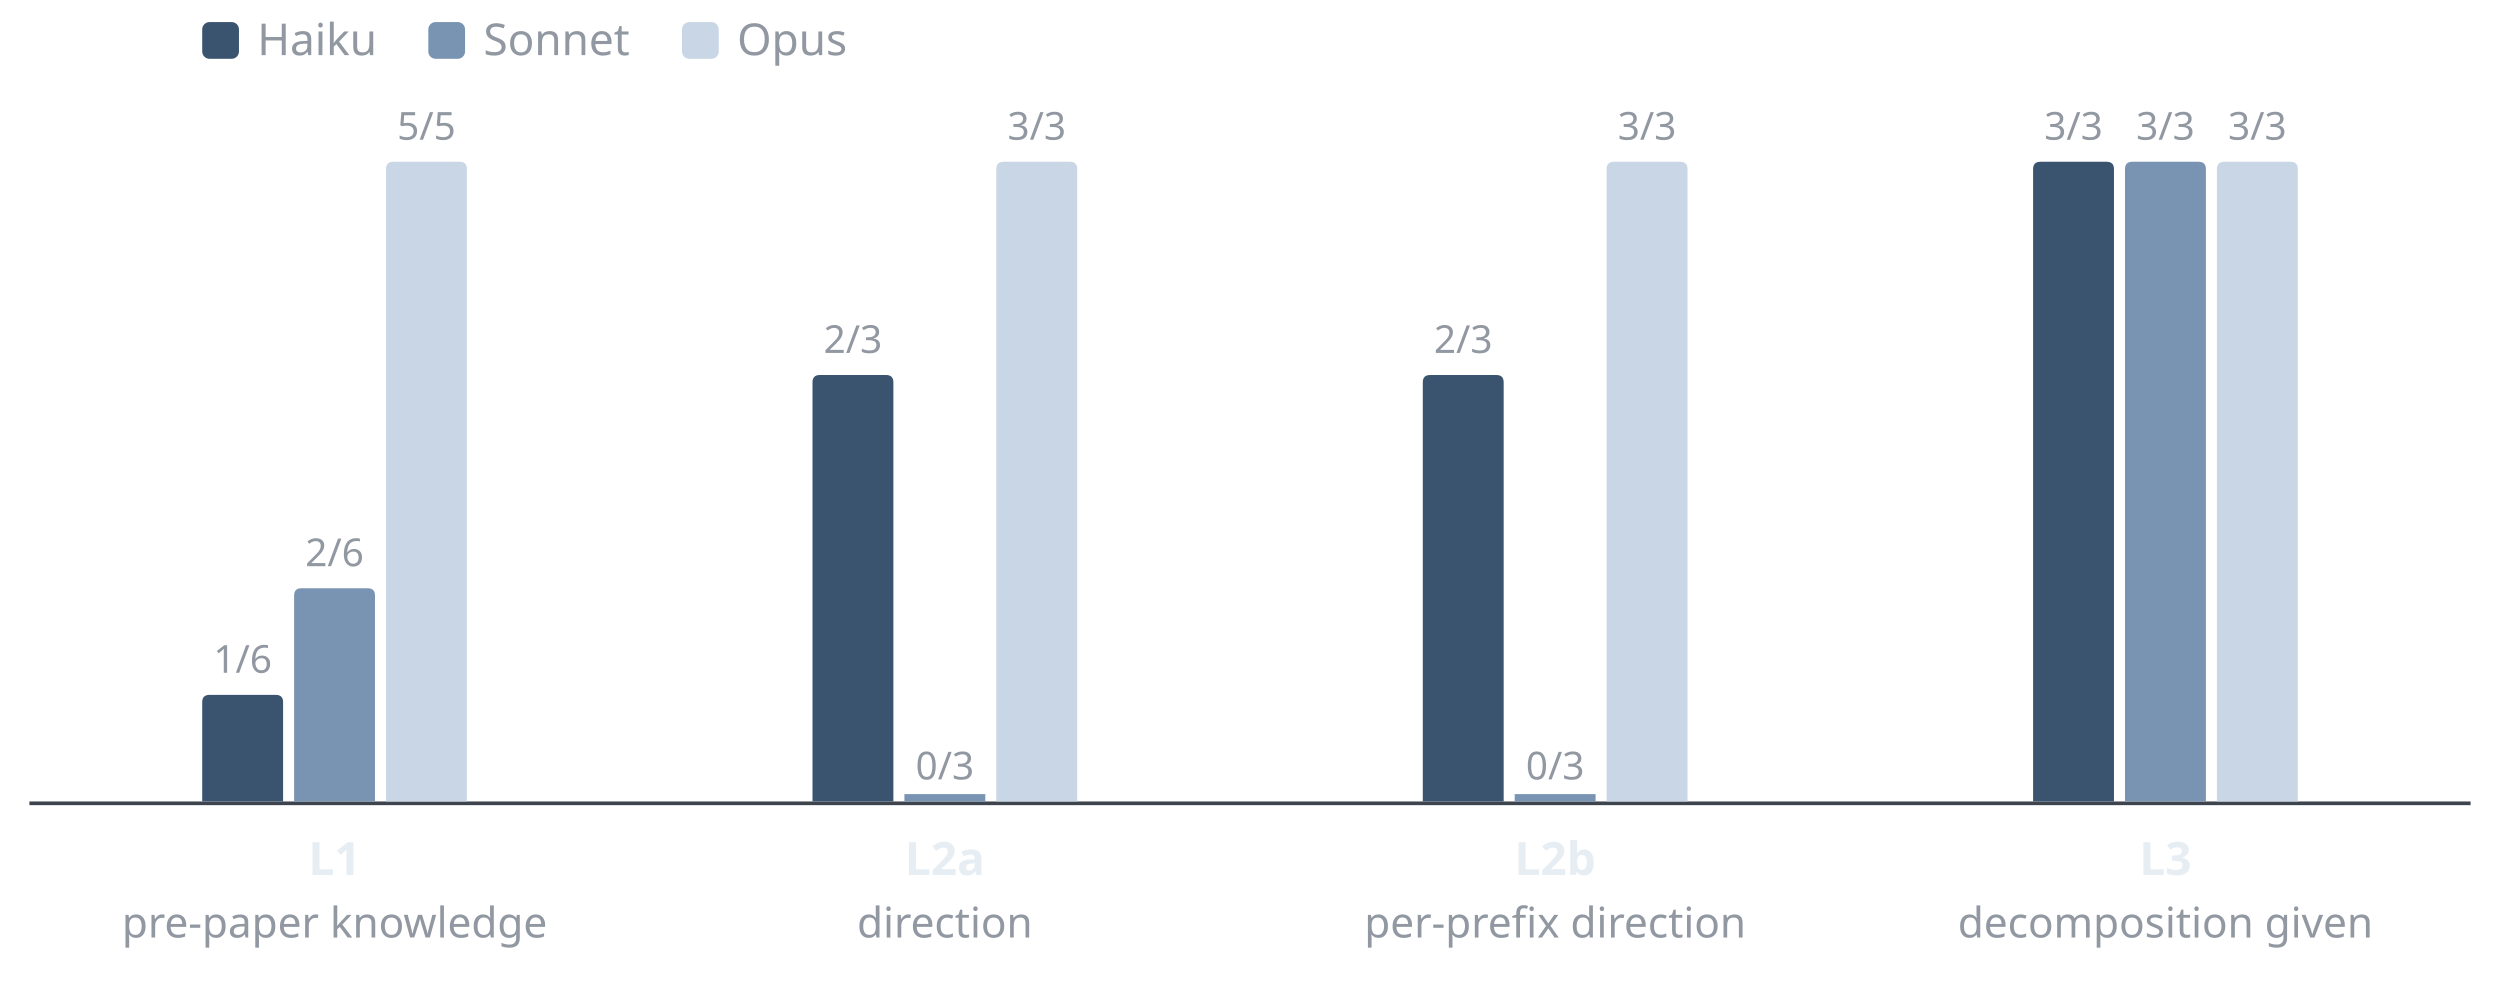
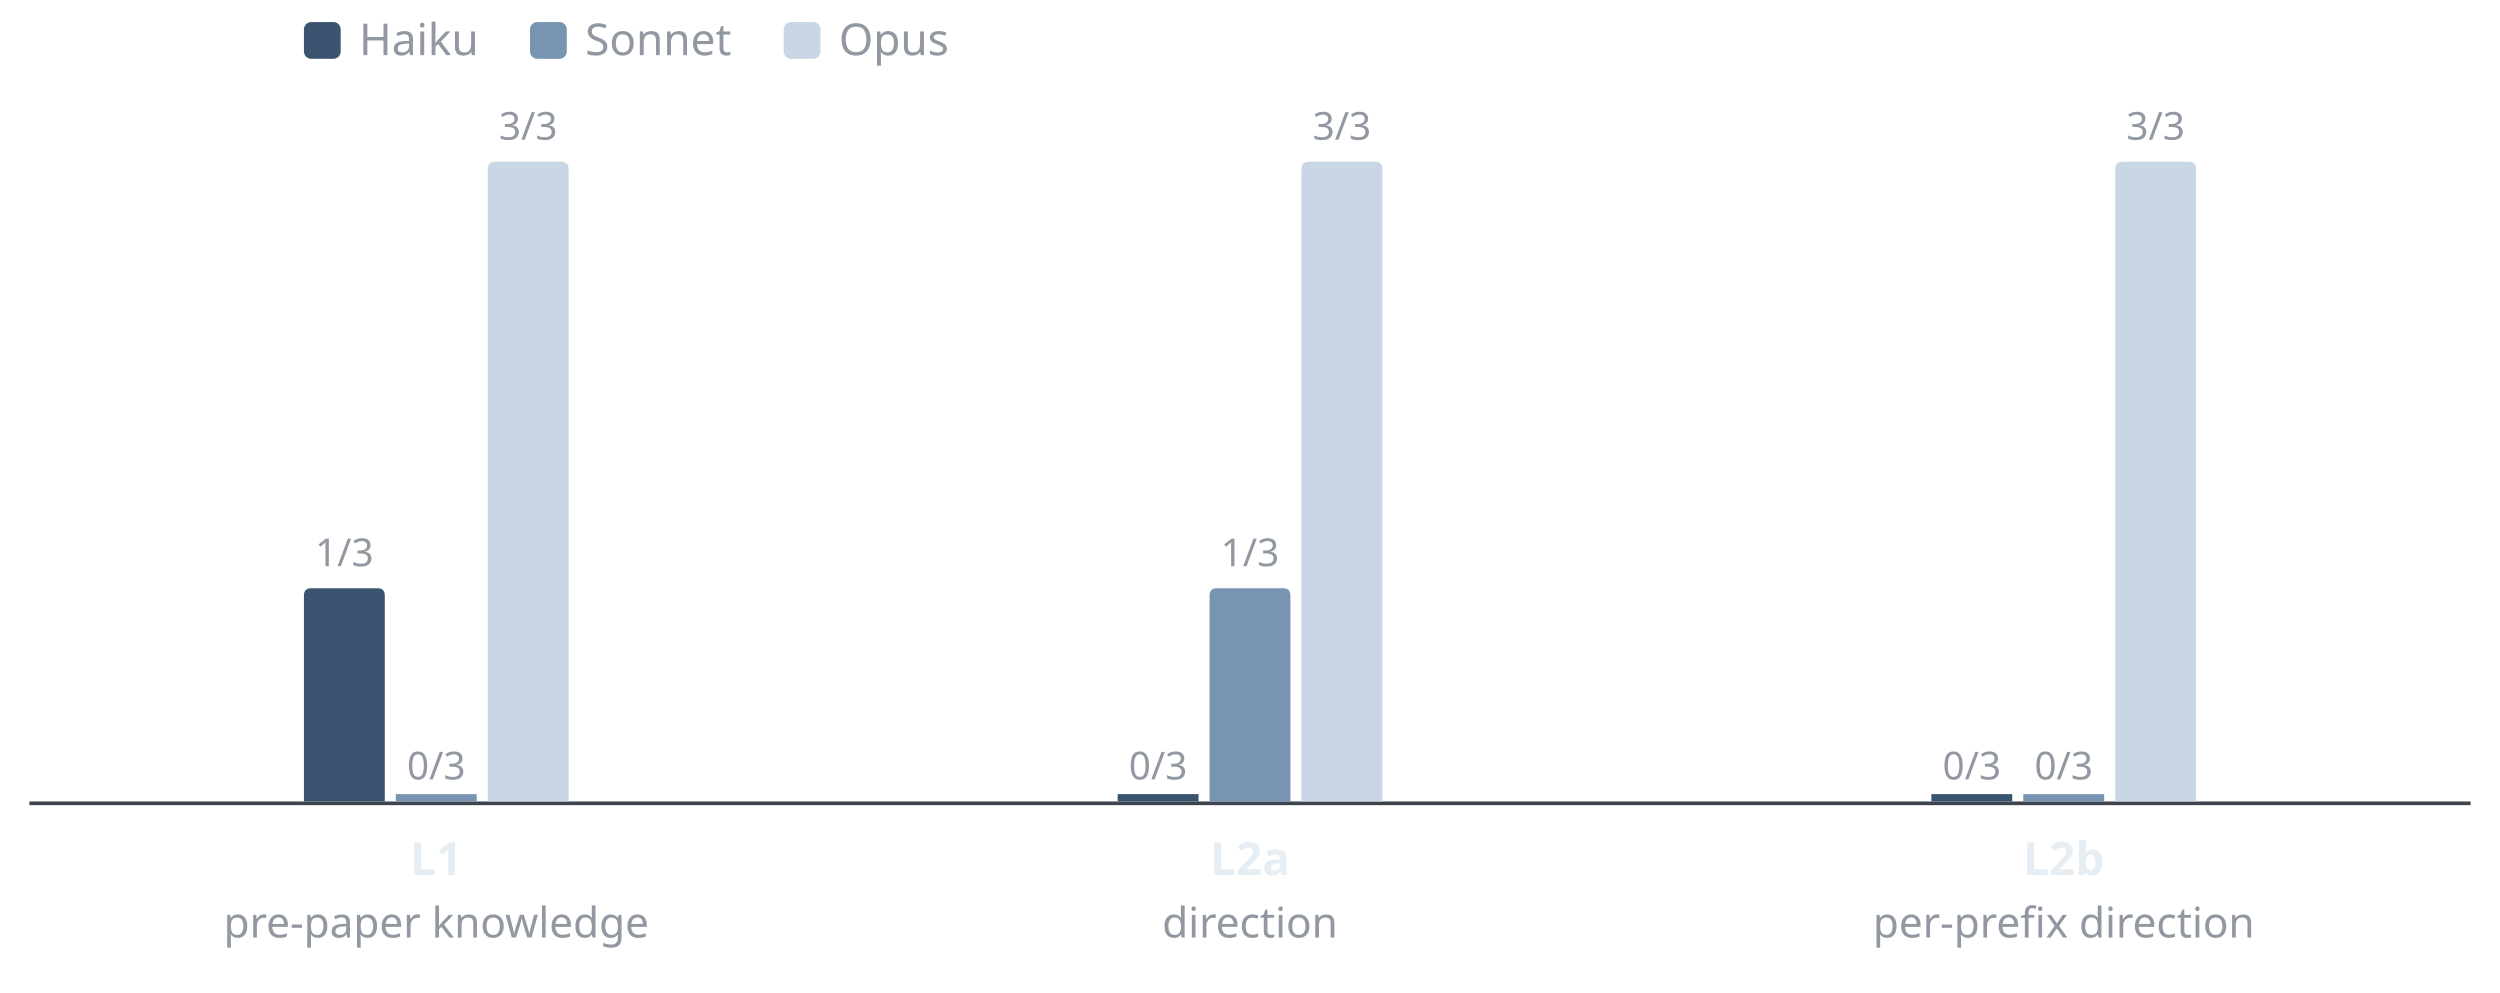
<svg xmlns="http://www.w3.org/2000/svg" width="680" height="270" viewBox="0 0 680 270" font-family="-apple-system, BlinkMacSystemFont, 'Segoe UI', 'Noto Sans', Helvetica, Arial, sans-serif" role="img" aria-labelledby="title desc">
-   <rect x="55.0" y="6" width="10" height="10" rx="2" fill="#3a5470" />
-   <text x="70.0" y="15" font-size="12" fill="#9198a1">Haiku</text>
-   <rect x="116.5" y="6" width="10" height="10" rx="2" fill="#7894b2" />
-   <text x="131.5" y="15" font-size="12" fill="#9198a1">Sonnet</text>
-   <rect x="185.5" y="6" width="10" height="10" rx="2" fill="#c8d6e5" />
-   <text x="200.5" y="15" font-size="12" fill="#9198a1">Opus</text>
+   <rect x="82.667" y="6" width="10" height="10" rx="2" fill="#3a5470" />
+   <text x="97.667" y="15" font-size="12" fill="#9198a1">Haiku</text>
+   <rect x="144.167" y="6" width="10" height="10" rx="2" fill="#7894b2" />
+   <text x="159.167" y="15" font-size="12" fill="#9198a1">Sonnet</text>
+   <rect x="213.167" y="6" width="10" height="10" rx="2" fill="#c8d6e5" />
+   <text x="228.167" y="15" font-size="12" fill="#9198a1">Opus</text>
  <line x1="8" x2="672" y1="218.5" y2="218.5" stroke="#3d444d" />
-   <path d="M55.0,218.0 V191.0 Q55.0,189.0 57.0,189.0 H75.0 Q77.0,189.0 77.0,191.0 V218.0 Z" fill="#3a5470" />
-   <text x="66.0" y="183.0" font-size="10.5" text-anchor="middle" fill="#9198a1" font-variant-numeric="tabular-nums">1/6</text>
-   <path d="M80.0,218.0 V162.0 Q80.0,160.0 82.0,160.0 H100.0 Q102.0,160.0 102.0,162.0 V218.0 Z" fill="#7894b2" />
-   <text x="91.0" y="154.0" font-size="10.5" text-anchor="middle" fill="#9198a1" font-variant-numeric="tabular-nums">2/6</text>
-   <path d="M105.0,218.0 V46.0 Q105.0,44.0 107.0,44.0 H125.0 Q127.0,44.0 127.0,46.0 V218.0 Z" fill="#c8d6e5" />
-   <text x="116.0" y="38.0" font-size="10.5" text-anchor="middle" fill="#9198a1" font-variant-numeric="tabular-nums">5/5</text>
-   <text x="91.0" y="238" font-size="12.5" font-weight="600" text-anchor="middle" fill="#e6edf3">L1</text>
-   <text x="91.0" y="255" font-size="11.5" text-anchor="middle" fill="#9198a1">pre-paper knowledge</text>
-   <path d="M221.0,218.0 V104.0 Q221.0,102.0 223.0,102.0 H241.0 Q243.0,102.0 243.0,104.0 V218.0 Z" fill="#3a5470" />
-   <text x="232.0" y="96.0" font-size="10.5" text-anchor="middle" fill="#9198a1" font-variant-numeric="tabular-nums">2/3</text>
-   <rect x="246.0" y="216.0" width="22" height="2" fill="#7894b2" />
-   <text x="257.0" y="212.0" font-size="10.5" text-anchor="middle" fill="#9198a1" font-variant-numeric="tabular-nums">0/3</text>
-   <path d="M271.0,218.0 V46.0 Q271.0,44.0 273.0,44.0 H291.0 Q293.0,44.0 293.0,46.0 V218.0 Z" fill="#c8d6e5" />
-   <text x="282.0" y="38.0" font-size="10.5" text-anchor="middle" fill="#9198a1" font-variant-numeric="tabular-nums">3/3</text>
-   <text x="257.0" y="238" font-size="12.5" font-weight="600" text-anchor="middle" fill="#e6edf3">L2a</text>
-   <text x="257.0" y="255" font-size="11.5" text-anchor="middle" fill="#9198a1">direction</text>
-   <path d="M387.0,218.0 V104.0 Q387.0,102.0 389.0,102.0 H407.0 Q409.0,102.0 409.0,104.0 V218.0 Z" fill="#3a5470" />
-   <text x="398.0" y="96.0" font-size="10.5" text-anchor="middle" fill="#9198a1" font-variant-numeric="tabular-nums">2/3</text>
-   <rect x="412.0" y="216.0" width="22" height="2" fill="#7894b2" />
-   <text x="423.0" y="212.0" font-size="10.5" text-anchor="middle" fill="#9198a1" font-variant-numeric="tabular-nums">0/3</text>
-   <path d="M437.0,218.0 V46.0 Q437.0,44.0 439.0,44.0 H457.0 Q459.0,44.0 459.0,46.0 V218.0 Z" fill="#c8d6e5" />
-   <text x="448.0" y="38.0" font-size="10.5" text-anchor="middle" fill="#9198a1" font-variant-numeric="tabular-nums">3/3</text>
-   <text x="423.0" y="238" font-size="12.5" font-weight="600" text-anchor="middle" fill="#e6edf3">L2b</text>
-   <text x="423.0" y="255" font-size="11.5" text-anchor="middle" fill="#9198a1">per-prefix direction</text>
-   <path d="M553.0,218.0 V46.0 Q553.0,44.0 555.0,44.0 H573.0 Q575.0,44.0 575.0,46.0 V218.0 Z" fill="#3a5470" />
-   <text x="564.0" y="38.0" font-size="10.5" text-anchor="middle" fill="#9198a1" font-variant-numeric="tabular-nums">3/3</text>
-   <path d="M578.0,218.0 V46.0 Q578.0,44.0 580.0,44.0 H598.0 Q600.0,44.0 600.0,46.0 V218.0 Z" fill="#7894b2" />
-   <text x="589.0" y="38.0" font-size="10.5" text-anchor="middle" fill="#9198a1" font-variant-numeric="tabular-nums">3/3</text>
-   <path d="M603.0,218.0 V46.0 Q603.0,44.0 605.0,44.0 H623.0 Q625.0,44.0 625.0,46.0 V218.0 Z" fill="#c8d6e5" />
-   <text x="614.0" y="38.0" font-size="10.5" text-anchor="middle" fill="#9198a1" font-variant-numeric="tabular-nums">3/3</text>
-   <text x="589.0" y="238" font-size="12.5" font-weight="600" text-anchor="middle" fill="#e6edf3">L3</text>
-   <text x="589.0" y="255" font-size="11.5" text-anchor="middle" fill="#9198a1">decomposition given</text>
+   <path d="M82.667,218.0 V162.0 Q82.667,160.0 84.667,160.0 H102.667 Q104.667,160.0 104.667,162.0 V218.0 Z" fill="#3a5470" />
+   <text x="93.667" y="154.0" font-size="10.5" text-anchor="middle" fill="#9198a1" font-variant-numeric="tabular-nums">1/3</text>
+   <rect x="107.667" y="216.0" width="22" height="2" fill="#7894b2" />
+   <text x="118.667" y="212.0" font-size="10.5" text-anchor="middle" fill="#9198a1" font-variant-numeric="tabular-nums">0/3</text>
+   <path d="M132.667,218.0 V46.0 Q132.667,44.0 134.667,44.0 H152.667 Q154.667,44.0 154.667,46.0 V218.0 Z" fill="#c8d6e5" />
+   <text x="143.667" y="38.0" font-size="10.5" text-anchor="middle" fill="#9198a1" font-variant-numeric="tabular-nums">3/3</text>
+   <text x="118.667" y="238" font-size="12.5" font-weight="600" text-anchor="middle" fill="#e6edf3">L1</text>
+   <text x="118.667" y="255" font-size="11.5" text-anchor="middle" fill="#9198a1">pre-paper knowledge</text>
+   <rect x="304.0" y="216.0" width="22" height="2" fill="#3a5470" />
+   <text x="315.0" y="212.0" font-size="10.5" text-anchor="middle" fill="#9198a1" font-variant-numeric="tabular-nums">0/3</text>
+   <path d="M329.0,218.0 V162.0 Q329.0,160.0 331.0,160.0 H349.0 Q351.0,160.0 351.0,162.0 V218.0 Z" fill="#7894b2" />
+   <text x="340.0" y="154.0" font-size="10.5" text-anchor="middle" fill="#9198a1" font-variant-numeric="tabular-nums">1/3</text>
+   <path d="M354.0,218.0 V46.0 Q354.0,44.0 356.0,44.0 H374.0 Q376.0,44.0 376.0,46.0 V218.0 Z" fill="#c8d6e5" />
+   <text x="365.0" y="38.0" font-size="10.5" text-anchor="middle" fill="#9198a1" font-variant-numeric="tabular-nums">3/3</text>
+   <text x="340.0" y="238" font-size="12.5" font-weight="600" text-anchor="middle" fill="#e6edf3">L2a</text>
+   <text x="340.0" y="255" font-size="11.5" text-anchor="middle" fill="#9198a1">direction</text>
+   <rect x="525.333" y="216.0" width="22" height="2" fill="#3a5470" />
+   <text x="536.333" y="212.0" font-size="10.5" text-anchor="middle" fill="#9198a1" font-variant-numeric="tabular-nums">0/3</text>
+   <rect x="550.333" y="216.0" width="22" height="2" fill="#7894b2" />
+   <text x="561.333" y="212.0" font-size="10.5" text-anchor="middle" fill="#9198a1" font-variant-numeric="tabular-nums">0/3</text>
+   <path d="M575.333,218.0 V46.0 Q575.333,44.0 577.333,44.0 H595.333 Q597.333,44.0 597.333,46.0 V218.0 Z" fill="#c8d6e5" />
+   <text x="586.333" y="38.0" font-size="10.5" text-anchor="middle" fill="#9198a1" font-variant-numeric="tabular-nums">3/3</text>
+   <text x="561.333" y="238" font-size="12.5" font-weight="600" text-anchor="middle" fill="#e6edf3">L2b</text>
+   <text x="561.333" y="255" font-size="11.5" text-anchor="middle" fill="#9198a1">per-prefix direction</text>
</svg>
